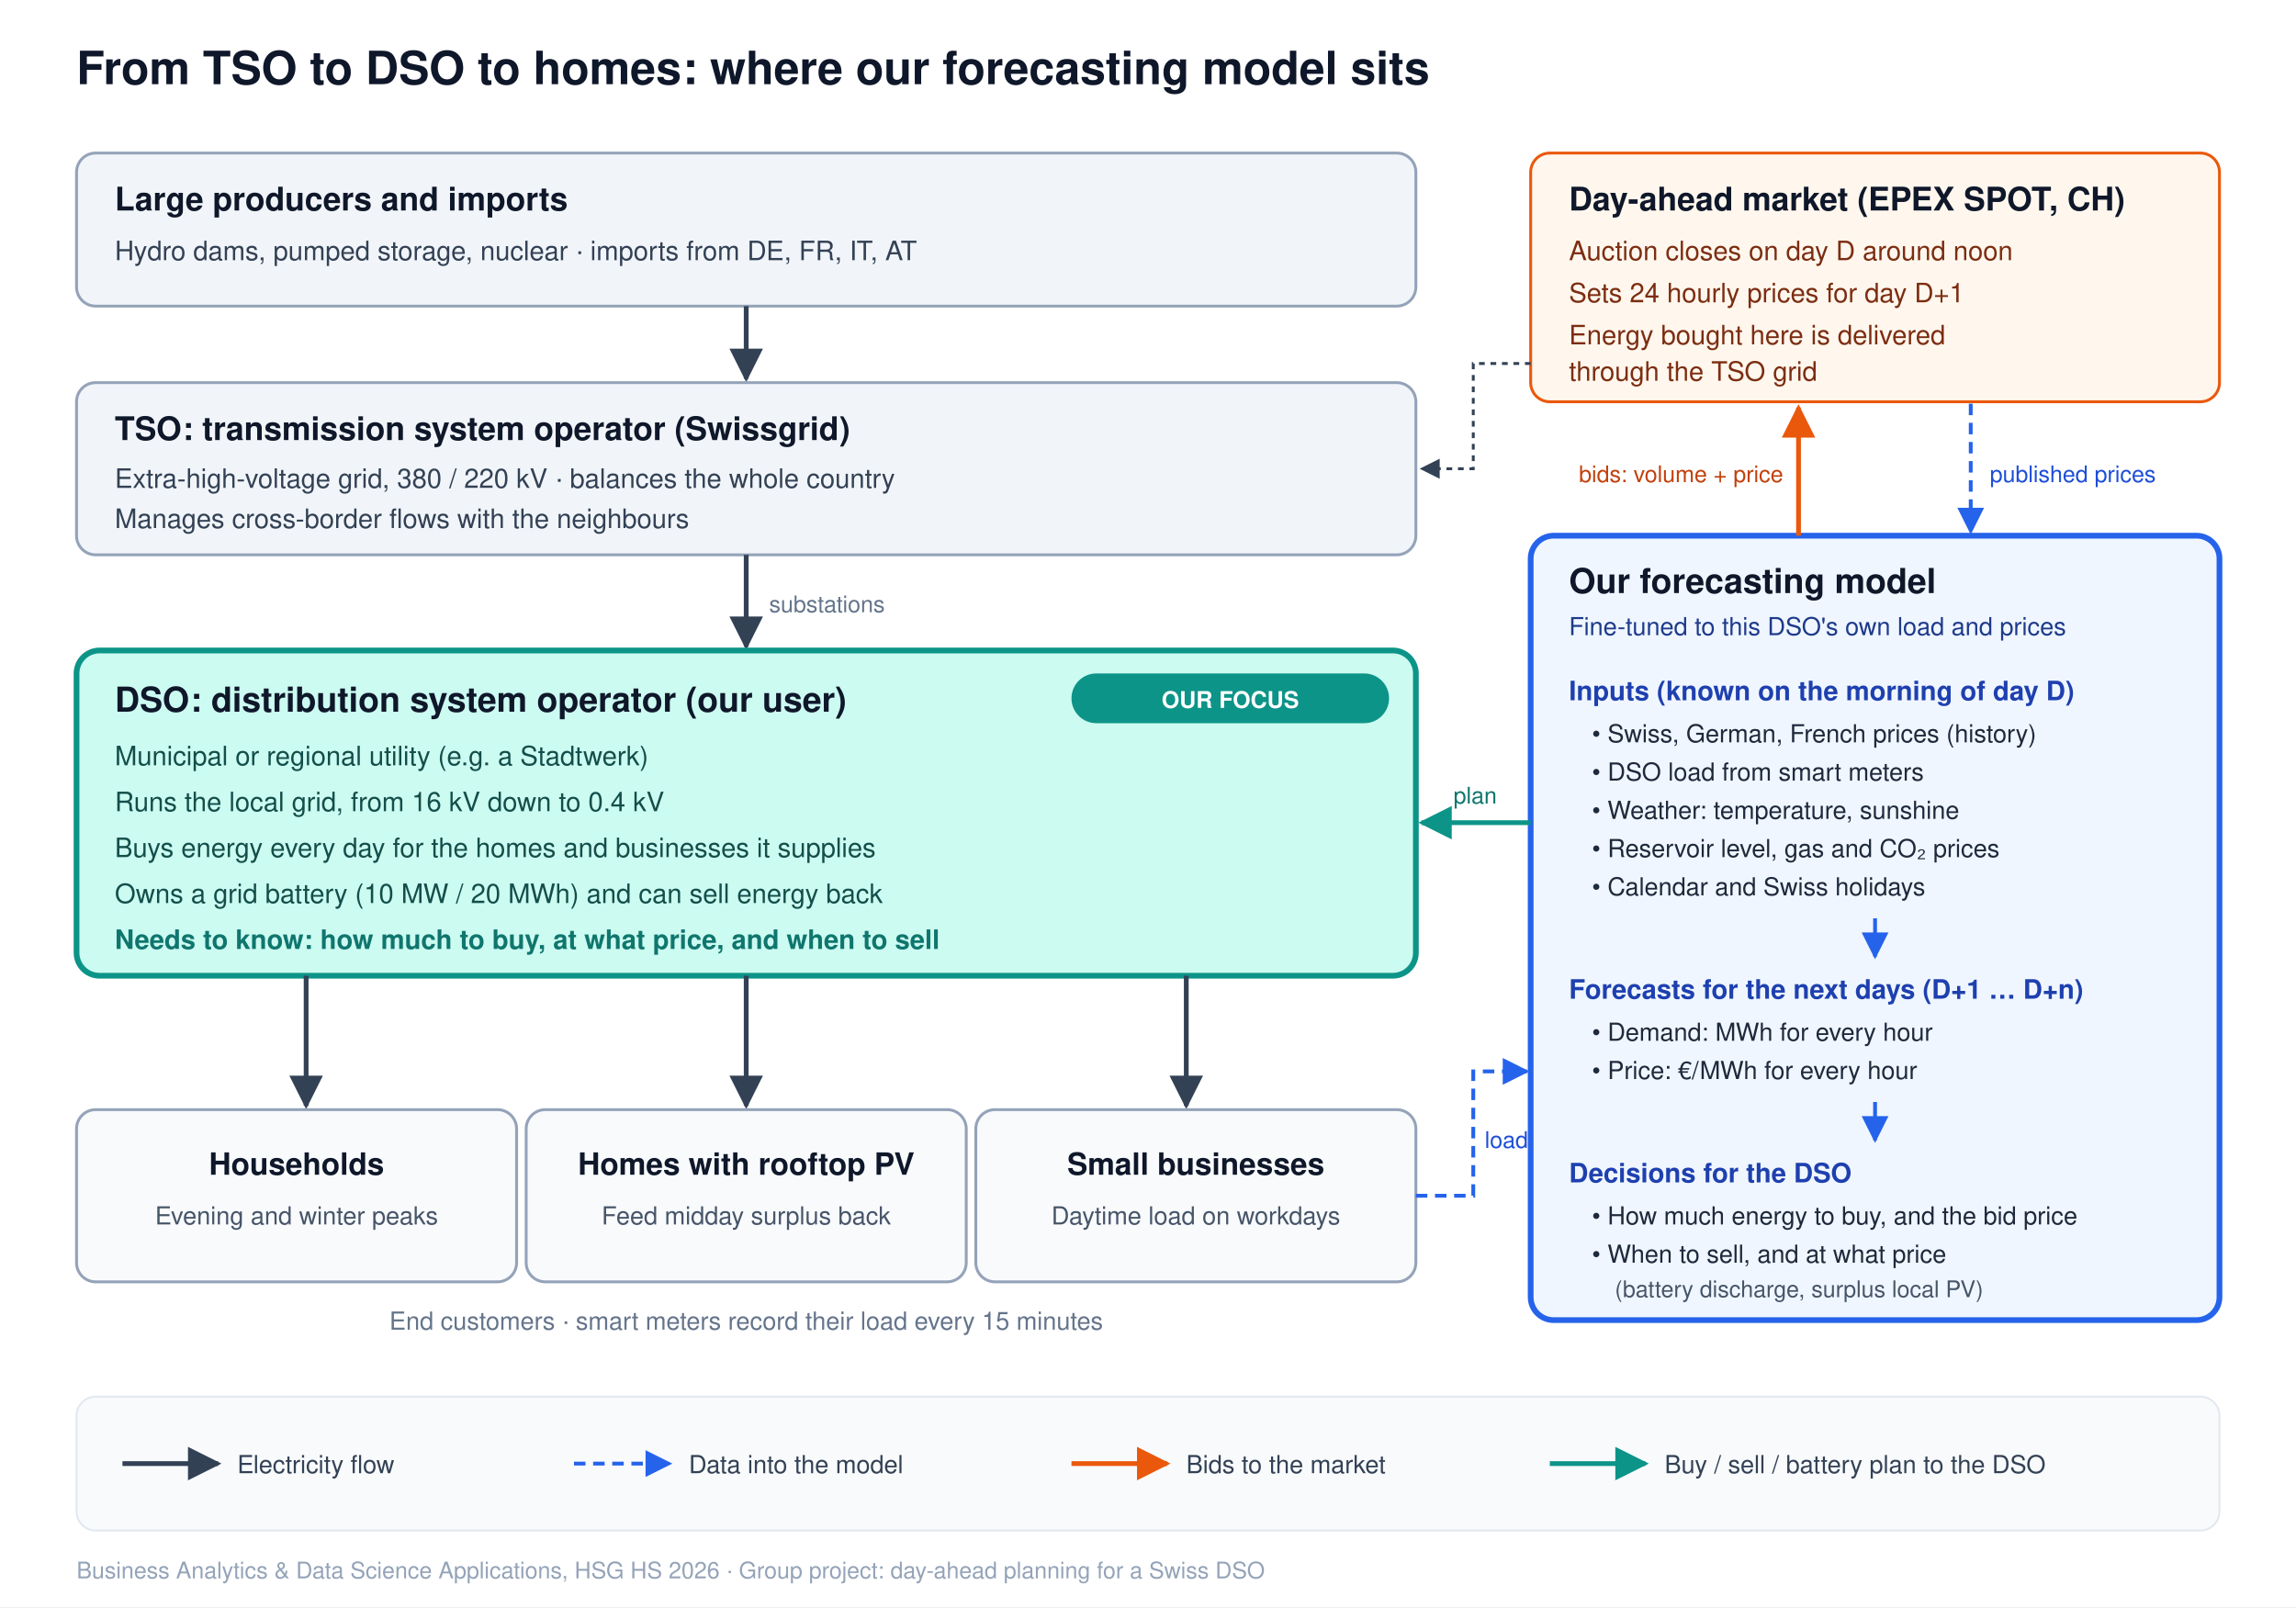
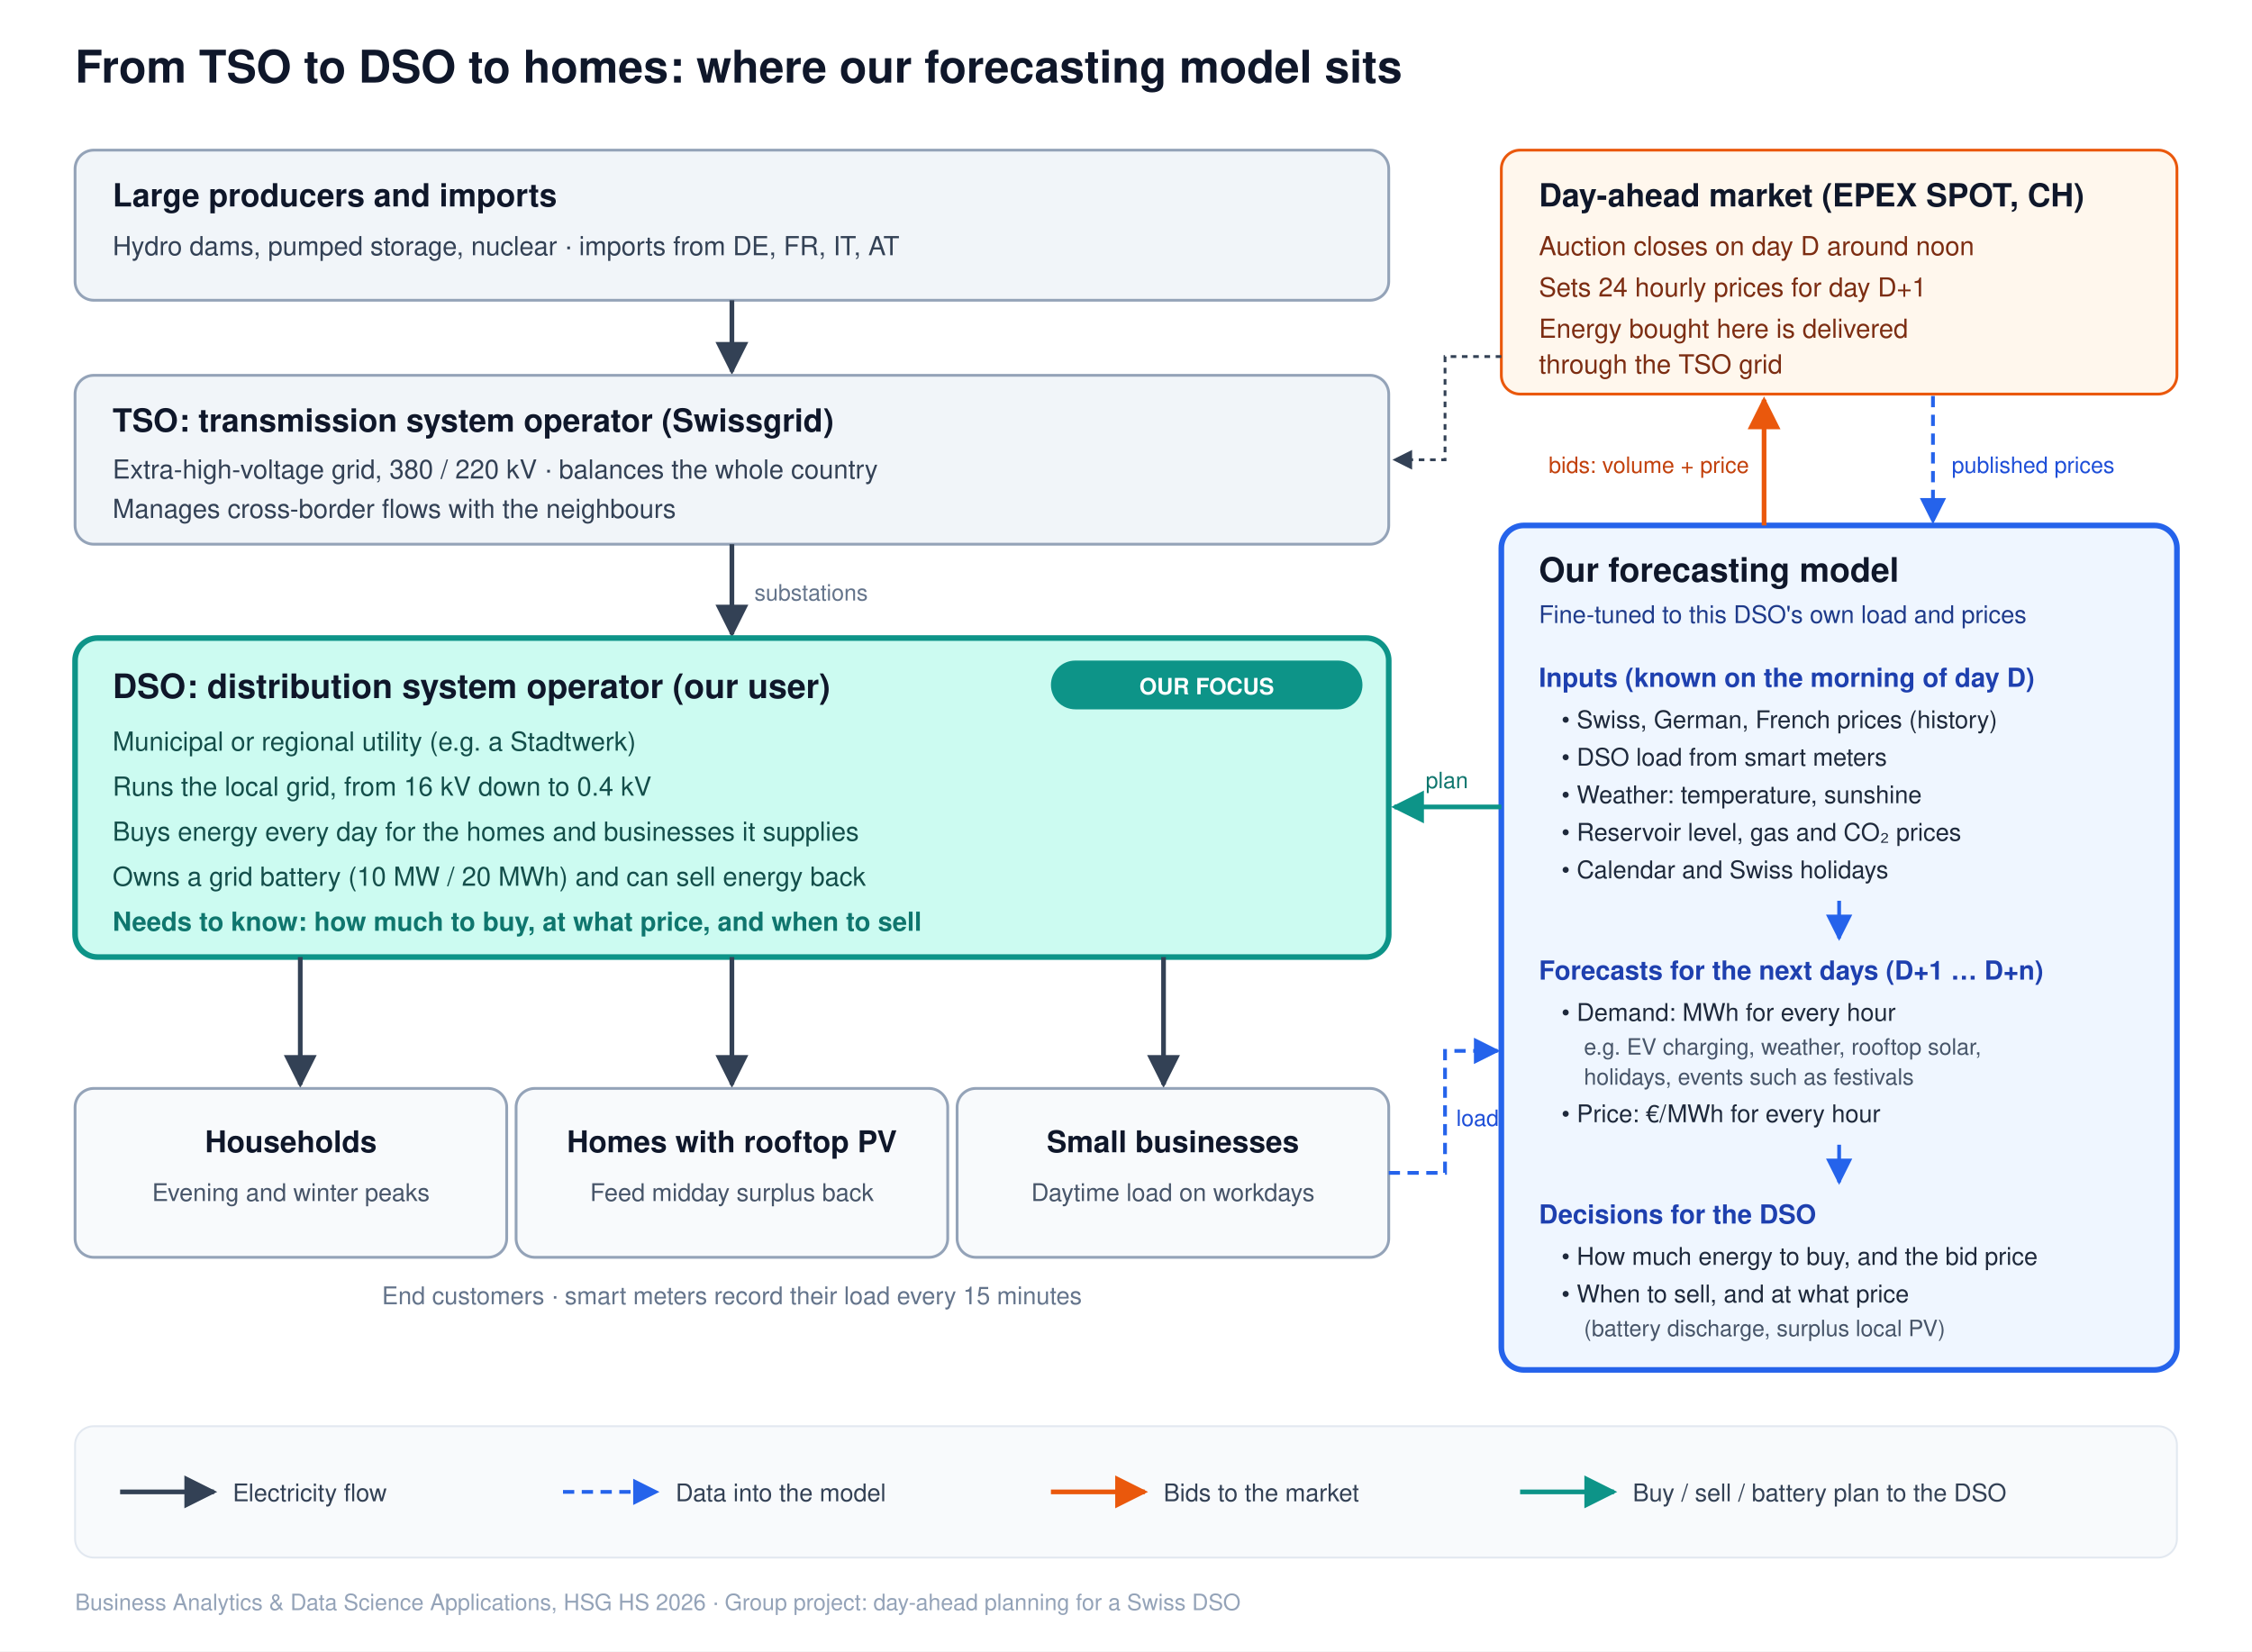
- <svg xmlns="http://www.w3.org/2000/svg" viewBox="0 0 1200 840" width="1200" height="840" font-family="Segoe UI, Helvetica, Arial, sans-serif">
+ <svg xmlns="http://www.w3.org/2000/svg" viewBox="0 0 1200 880" width="1200" height="880" font-family="Segoe UI, Helvetica, Arial, sans-serif">
  <defs>
    <marker id="aPower" viewBox="0 0 10 10" refX="9" refY="5" markerWidth="7" markerHeight="7" orient="auto-start-reverse">
      <path d="M0,0 L10,5 L0,10 z" fill="#334155" />
    </marker>
    <marker id="aData" viewBox="0 0 10 10" refX="9" refY="5" markerWidth="7" markerHeight="7" orient="auto-start-reverse">
      <path d="M0,0 L10,5 L0,10 z" fill="#2563eb" />
    </marker>
    <marker id="aTrade" viewBox="0 0 10 10" refX="9" refY="5" markerWidth="7" markerHeight="7" orient="auto-start-reverse">
      <path d="M0,0 L10,5 L0,10 z" fill="#ea580c" />
    </marker>
    <marker id="aPlan" viewBox="0 0 10 10" refX="9" refY="5" markerWidth="7" markerHeight="7" orient="auto-start-reverse">
      <path d="M0,0 L10,5 L0,10 z" fill="#0d9488" />
    </marker>
  </defs>
-   <rect width="1200" height="840" fill="#ffffff" />
+   <rect width="1200" height="880" fill="#ffffff" />
  <text x="40" y="44" font-size="24" font-weight="700" fill="#0f172a">From TSO to DSO to homes: where our forecasting model sits</text>
  <rect x="40" y="80" width="700" height="80" rx="10" fill="#f1f5f9" stroke="#94a3b8" stroke-width="1.5" />
  <text x="60" y="110" font-size="17" font-weight="700" fill="#0f172a">Large producers and imports</text>
  <text x="60" y="136" font-size="14" fill="#334155">Hydro dams, pumped storage, nuclear · imports from DE, FR, IT, AT</text>
  <line x1="390" y1="160" x2="390" y2="198" stroke="#334155" stroke-width="2.5" marker-end="url(#aPower)" />
  <rect x="40" y="200" width="700" height="90" rx="10" fill="#f1f5f9" stroke="#94a3b8" stroke-width="1.5" />
  <text x="60" y="230" font-size="17" font-weight="700" fill="#0f172a">TSO: transmission system operator (Swissgrid)</text>
  <text x="60" y="255" font-size="14" fill="#334155">Extra-high-voltage grid, 380 / 220 kV · balances the whole country</text>
  <text x="60" y="276" font-size="14" fill="#334155">Manages cross-border flows with the neighbours</text>
  <line x1="390" y1="290" x2="390" y2="338" stroke="#334155" stroke-width="2.5" marker-end="url(#aPower)" />
  <text x="402" y="320" font-size="12" fill="#64748b">substations</text>
  <rect x="40" y="340" width="700" height="170" rx="12" fill="#ccfbf1" stroke="#0d9488" stroke-width="3" />
  <rect x="560" y="352" width="166" height="26" rx="13" fill="#0d9488" />
  <text x="643" y="370" font-size="12" font-weight="700" fill="#ffffff" text-anchor="middle">OUR FOCUS</text>
  <text x="60" y="372" font-size="18" font-weight="700" fill="#0f172a">DSO: distribution system operator (our user)</text>
  <text x="60" y="400" font-size="14" fill="#134e4a">Municipal or regional utility (e.g. a Stadtwerk)</text>
  <text x="60" y="424" font-size="14" fill="#134e4a">Runs the local grid, from 16 kV down to 0.4 kV</text>
  <text x="60" y="448" font-size="14" fill="#134e4a">Buys energy every day for the homes and businesses it supplies</text>
  <text x="60" y="472" font-size="14" fill="#134e4a">Owns a grid battery (10 MW / 20 MWh) and can sell energy back</text>
  <text x="60" y="496" font-size="14" font-weight="600" fill="#0f766e">Needs to know: how much to buy, at what price, and when to sell</text>
  <line x1="160" y1="510" x2="160" y2="578" stroke="#334155" stroke-width="2.5" marker-end="url(#aPower)" />
  <line x1="390" y1="510" x2="390" y2="578" stroke="#334155" stroke-width="2.5" marker-end="url(#aPower)" />
  <line x1="620" y1="510" x2="620" y2="578" stroke="#334155" stroke-width="2.5" marker-end="url(#aPower)" />
  <rect x="40" y="580" width="230" height="90" rx="10" fill="#f8fafc" stroke="#94a3b8" stroke-width="1.5" />
  <text x="155" y="614" font-size="16" font-weight="700" fill="#0f172a" text-anchor="middle">Households</text>
  <text x="155" y="640" font-size="13" fill="#475569" text-anchor="middle">Evening and winter peaks</text>
  <rect x="275" y="580" width="230" height="90" rx="10" fill="#f8fafc" stroke="#94a3b8" stroke-width="1.5" />
  <text x="390" y="614" font-size="16" font-weight="700" fill="#0f172a" text-anchor="middle">Homes with rooftop PV</text>
  <text x="390" y="640" font-size="13" fill="#475569" text-anchor="middle">Feed midday surplus back</text>
  <rect x="510" y="580" width="230" height="90" rx="10" fill="#f8fafc" stroke="#94a3b8" stroke-width="1.5" />
  <text x="625" y="614" font-size="16" font-weight="700" fill="#0f172a" text-anchor="middle">Small businesses</text>
  <text x="625" y="640" font-size="13" fill="#475569" text-anchor="middle">Daytime load on workdays</text>
  <text x="390" y="695" font-size="13" fill="#64748b" text-anchor="middle">End customers · smart meters record their load every 15 minutes</text>
  <rect x="800" y="80" width="360" height="130" rx="10" fill="#fff7ed" stroke="#ea580c" stroke-width="1.5" />
  <text x="820" y="110" font-size="17" font-weight="700" fill="#0f172a">Day-ahead market (EPEX SPOT, CH)</text>
  <text x="820" y="136" font-size="14" fill="#7c2d12">Auction closes on day D around noon</text>
  <text x="820" y="158" font-size="14" fill="#7c2d12">Sets 24 hourly prices for day D+1</text>
  <text x="820" y="180" font-size="14" fill="#7c2d12">Energy bought here is delivered</text>
  <text x="820" y="199" font-size="14" fill="#7c2d12">through the TSO grid</text>
-   <rect x="800" y="280" width="360" height="410" rx="12" fill="#eff6ff" stroke="#2563eb" stroke-width="3" />
+   <rect x="800" y="280" width="360" height="450" rx="12" fill="#eff6ff" stroke="#2563eb" stroke-width="3" />
  <text x="820" y="310" font-size="18" font-weight="700" fill="#0f172a">Our forecasting model</text>
  <text x="820" y="332" font-size="13" fill="#1e3a8a">Fine-tuned to this DSO's own load and prices</text>
  <text x="820" y="366" font-size="14" font-weight="700" fill="#1e40af">Inputs (known on the morning of day D)</text>
  <text x="832" y="388" font-size="13" fill="#1e293b">• Swiss, German, French prices (history)</text>
  <text x="832" y="408" font-size="13" fill="#1e293b">• DSO load from smart meters</text>
  <text x="832" y="428" font-size="13" fill="#1e293b">• Weather: temperature, sunshine</text>
  <text x="832" y="448" font-size="13" fill="#1e293b">• Reservoir level, gas and CO₂ prices</text>
  <text x="832" y="468" font-size="13" fill="#1e293b">• Calendar and Swiss holidays</text>
  <line x1="980" y1="480" x2="980" y2="500" stroke="#2563eb" stroke-width="2" marker-end="url(#aData)" />
  <text x="820" y="522" font-size="14" font-weight="700" fill="#1e40af">Forecasts for the next days (D+1 … D+n)</text>
  <text x="832" y="544" font-size="13" fill="#1e293b">• Demand: MWh for every hour</text>
-   <text x="832" y="564" font-size="13" fill="#1e293b">• Price: €/MWh for every hour</text>
-   <line x1="980" y1="576" x2="980" y2="596" stroke="#2563eb" stroke-width="2" marker-end="url(#aData)" />
-   <text x="820" y="618" font-size="14" font-weight="700" fill="#1e40af">Decisions for the DSO</text>
-   <text x="832" y="640" font-size="13" fill="#1e293b">• How much energy to buy, and the bid price</text>
-   <text x="832" y="660" font-size="13" fill="#1e293b">• When to sell, and at what price</text>
-   <text x="844" y="678" font-size="12" fill="#475569">(battery discharge, surplus local PV)</text>
+   <text x="844" y="562" font-size="12" fill="#475569">e.g. EV charging, weather, rooftop solar,</text>
+   <text x="844" y="578" font-size="12" fill="#475569">holidays, events such as festivals</text>
+   <text x="832" y="598" font-size="13" fill="#1e293b">• Price: €/MWh for every hour</text>
+   <line x1="980" y1="610" x2="980" y2="630" stroke="#2563eb" stroke-width="2" marker-end="url(#aData)" />
+   <text x="820" y="652" font-size="14" font-weight="700" fill="#1e40af">Decisions for the DSO</text>
+   <text x="832" y="674" font-size="13" fill="#1e293b">• How much energy to buy, and the bid price</text>
+   <text x="832" y="694" font-size="13" fill="#1e293b">• When to sell, and at what price</text>
+   <text x="844" y="712" font-size="12" fill="#475569">(battery discharge, surplus local PV)</text>
  <line x1="940" y1="280" x2="940" y2="213" stroke="#ea580c" stroke-width="2.5" marker-end="url(#aTrade)" />
  <text x="932" y="252" font-size="12" fill="#c2410c" text-anchor="end">bids: volume + price</text>
  <line x1="1030" y1="211" x2="1030" y2="278" stroke="#2563eb" stroke-width="2" stroke-dasharray="6 4" marker-end="url(#aData)" />
  <text x="1040" y="252" font-size="12" fill="#1d4ed8">published prices</text>
  <line x1="800" y1="430" x2="743" y2="430" stroke="#0d9488" stroke-width="2.5" marker-end="url(#aPlan)" />
  <text x="771" y="420" font-size="12" fill="#0f766e" text-anchor="middle">plan</text>
  <path d="M740,625 L770,625 L770,560 L798,560" fill="none" stroke="#2563eb" stroke-width="2" stroke-dasharray="6 4" marker-end="url(#aData)" />
  <text x="776" y="600" font-size="12" fill="#1d4ed8">load</text>
  <path d="M800,190 L770,190 L770,245 L743,245" fill="none" stroke="#334155" stroke-width="1.5" stroke-dasharray="3 3" marker-end="url(#aPower)" />
-   <rect x="40" y="730" width="1120" height="70" rx="10" fill="#f8fafc" stroke="#e2e8f0" />
-   <line x1="64" y1="765" x2="114" y2="765" stroke="#334155" stroke-width="2.5" marker-end="url(#aPower)" />
-   <text x="124" y="770" font-size="13" fill="#334155">Electricity flow</text>
-   <line x1="300" y1="765" x2="350" y2="765" stroke="#2563eb" stroke-width="2" stroke-dasharray="6 4" marker-end="url(#aData)" />
-   <text x="360" y="770" font-size="13" fill="#334155">Data into the model</text>
-   <line x1="560" y1="765" x2="610" y2="765" stroke="#ea580c" stroke-width="2.5" marker-end="url(#aTrade)" />
-   <text x="620" y="770" font-size="13" fill="#334155">Bids to the market</text>
-   <line x1="810" y1="765" x2="860" y2="765" stroke="#0d9488" stroke-width="2.5" marker-end="url(#aPlan)" />
-   <text x="870" y="770" font-size="13" fill="#334155">Buy / sell / battery plan to the DSO</text>
-   <text x="40" y="825" font-size="12" fill="#94a3b8">Business Analytics &amp; Data Science Applications, HSG HS 2026 · Group project: day-ahead planning for a Swiss DSO</text>
+   <rect x="40" y="760" width="1120" height="70" rx="10" fill="#f8fafc" stroke="#e2e8f0" />
+   <line x1="64" y1="795" x2="114" y2="795" stroke="#334155" stroke-width="2.5" marker-end="url(#aPower)" />
+   <text x="124" y="800" font-size="13" fill="#334155">Electricity flow</text>
+   <line x1="300" y1="795" x2="350" y2="795" stroke="#2563eb" stroke-width="2" stroke-dasharray="6 4" marker-end="url(#aData)" />
+   <text x="360" y="800" font-size="13" fill="#334155">Data into the model</text>
+   <line x1="560" y1="795" x2="610" y2="795" stroke="#ea580c" stroke-width="2.5" marker-end="url(#aTrade)" />
+   <text x="620" y="800" font-size="13" fill="#334155">Bids to the market</text>
+   <line x1="810" y1="795" x2="860" y2="795" stroke="#0d9488" stroke-width="2.5" marker-end="url(#aPlan)" />
+   <text x="870" y="800" font-size="13" fill="#334155">Buy / sell / battery plan to the DSO</text>
+   <text x="40" y="858" font-size="12" fill="#94a3b8">Business Analytics &amp; Data Science Applications, HSG HS 2026 · Group project: day-ahead planning for a Swiss DSO</text>
</svg>
